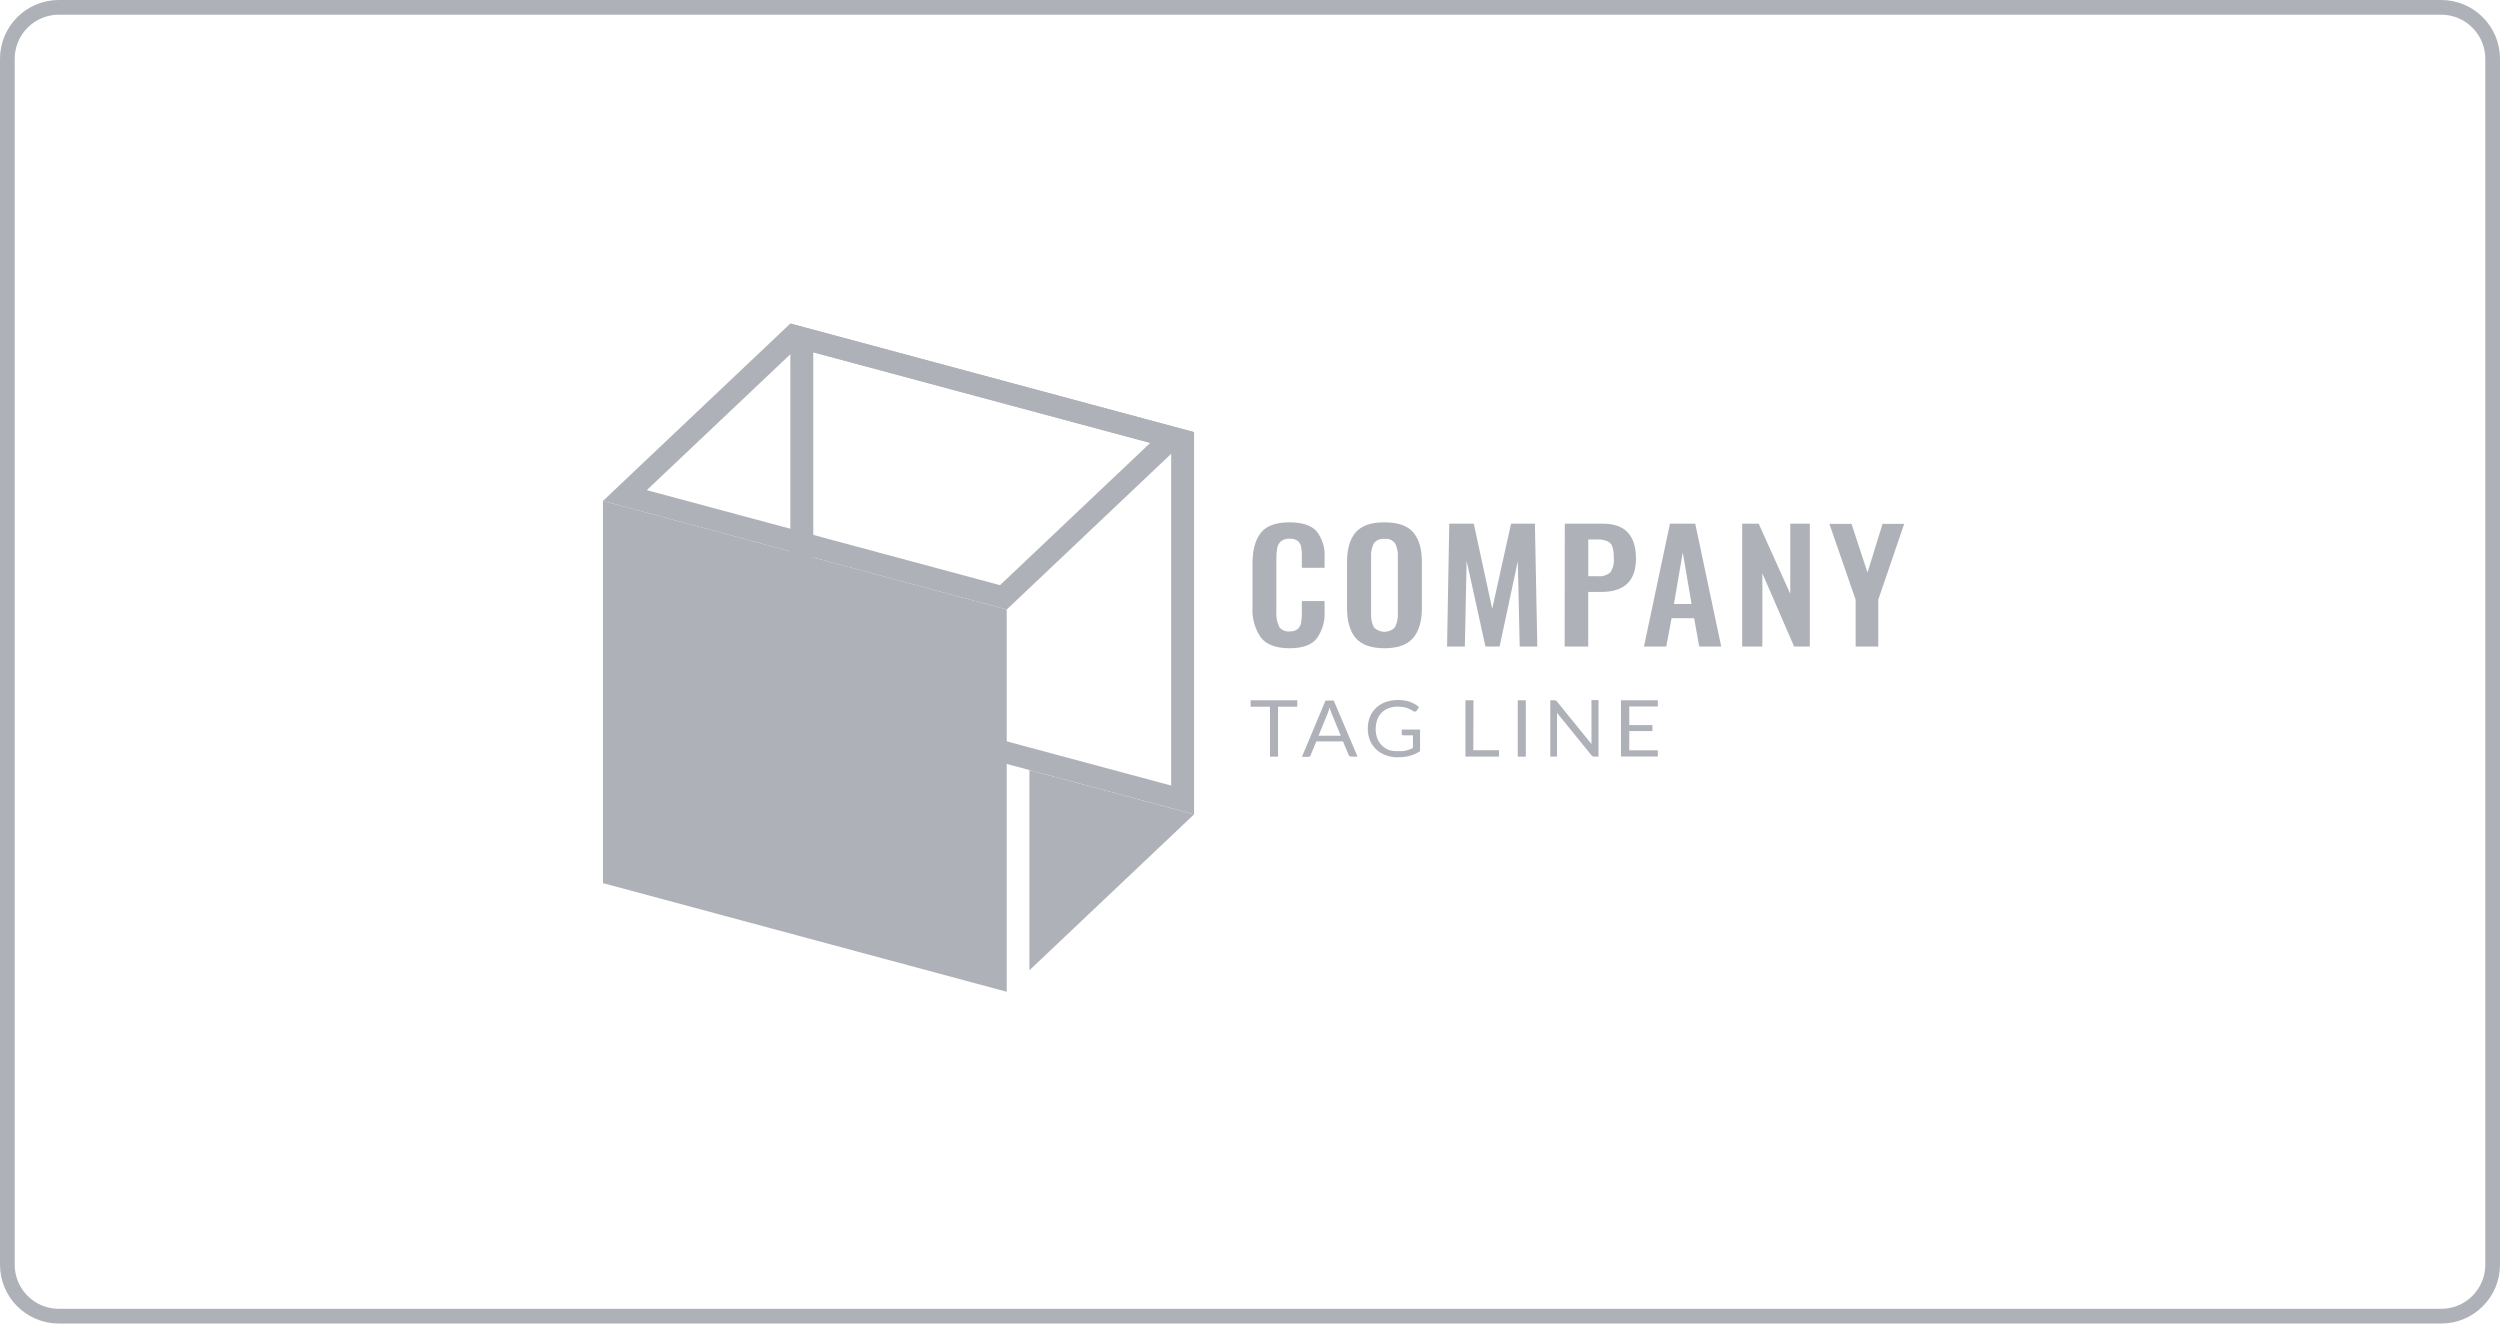
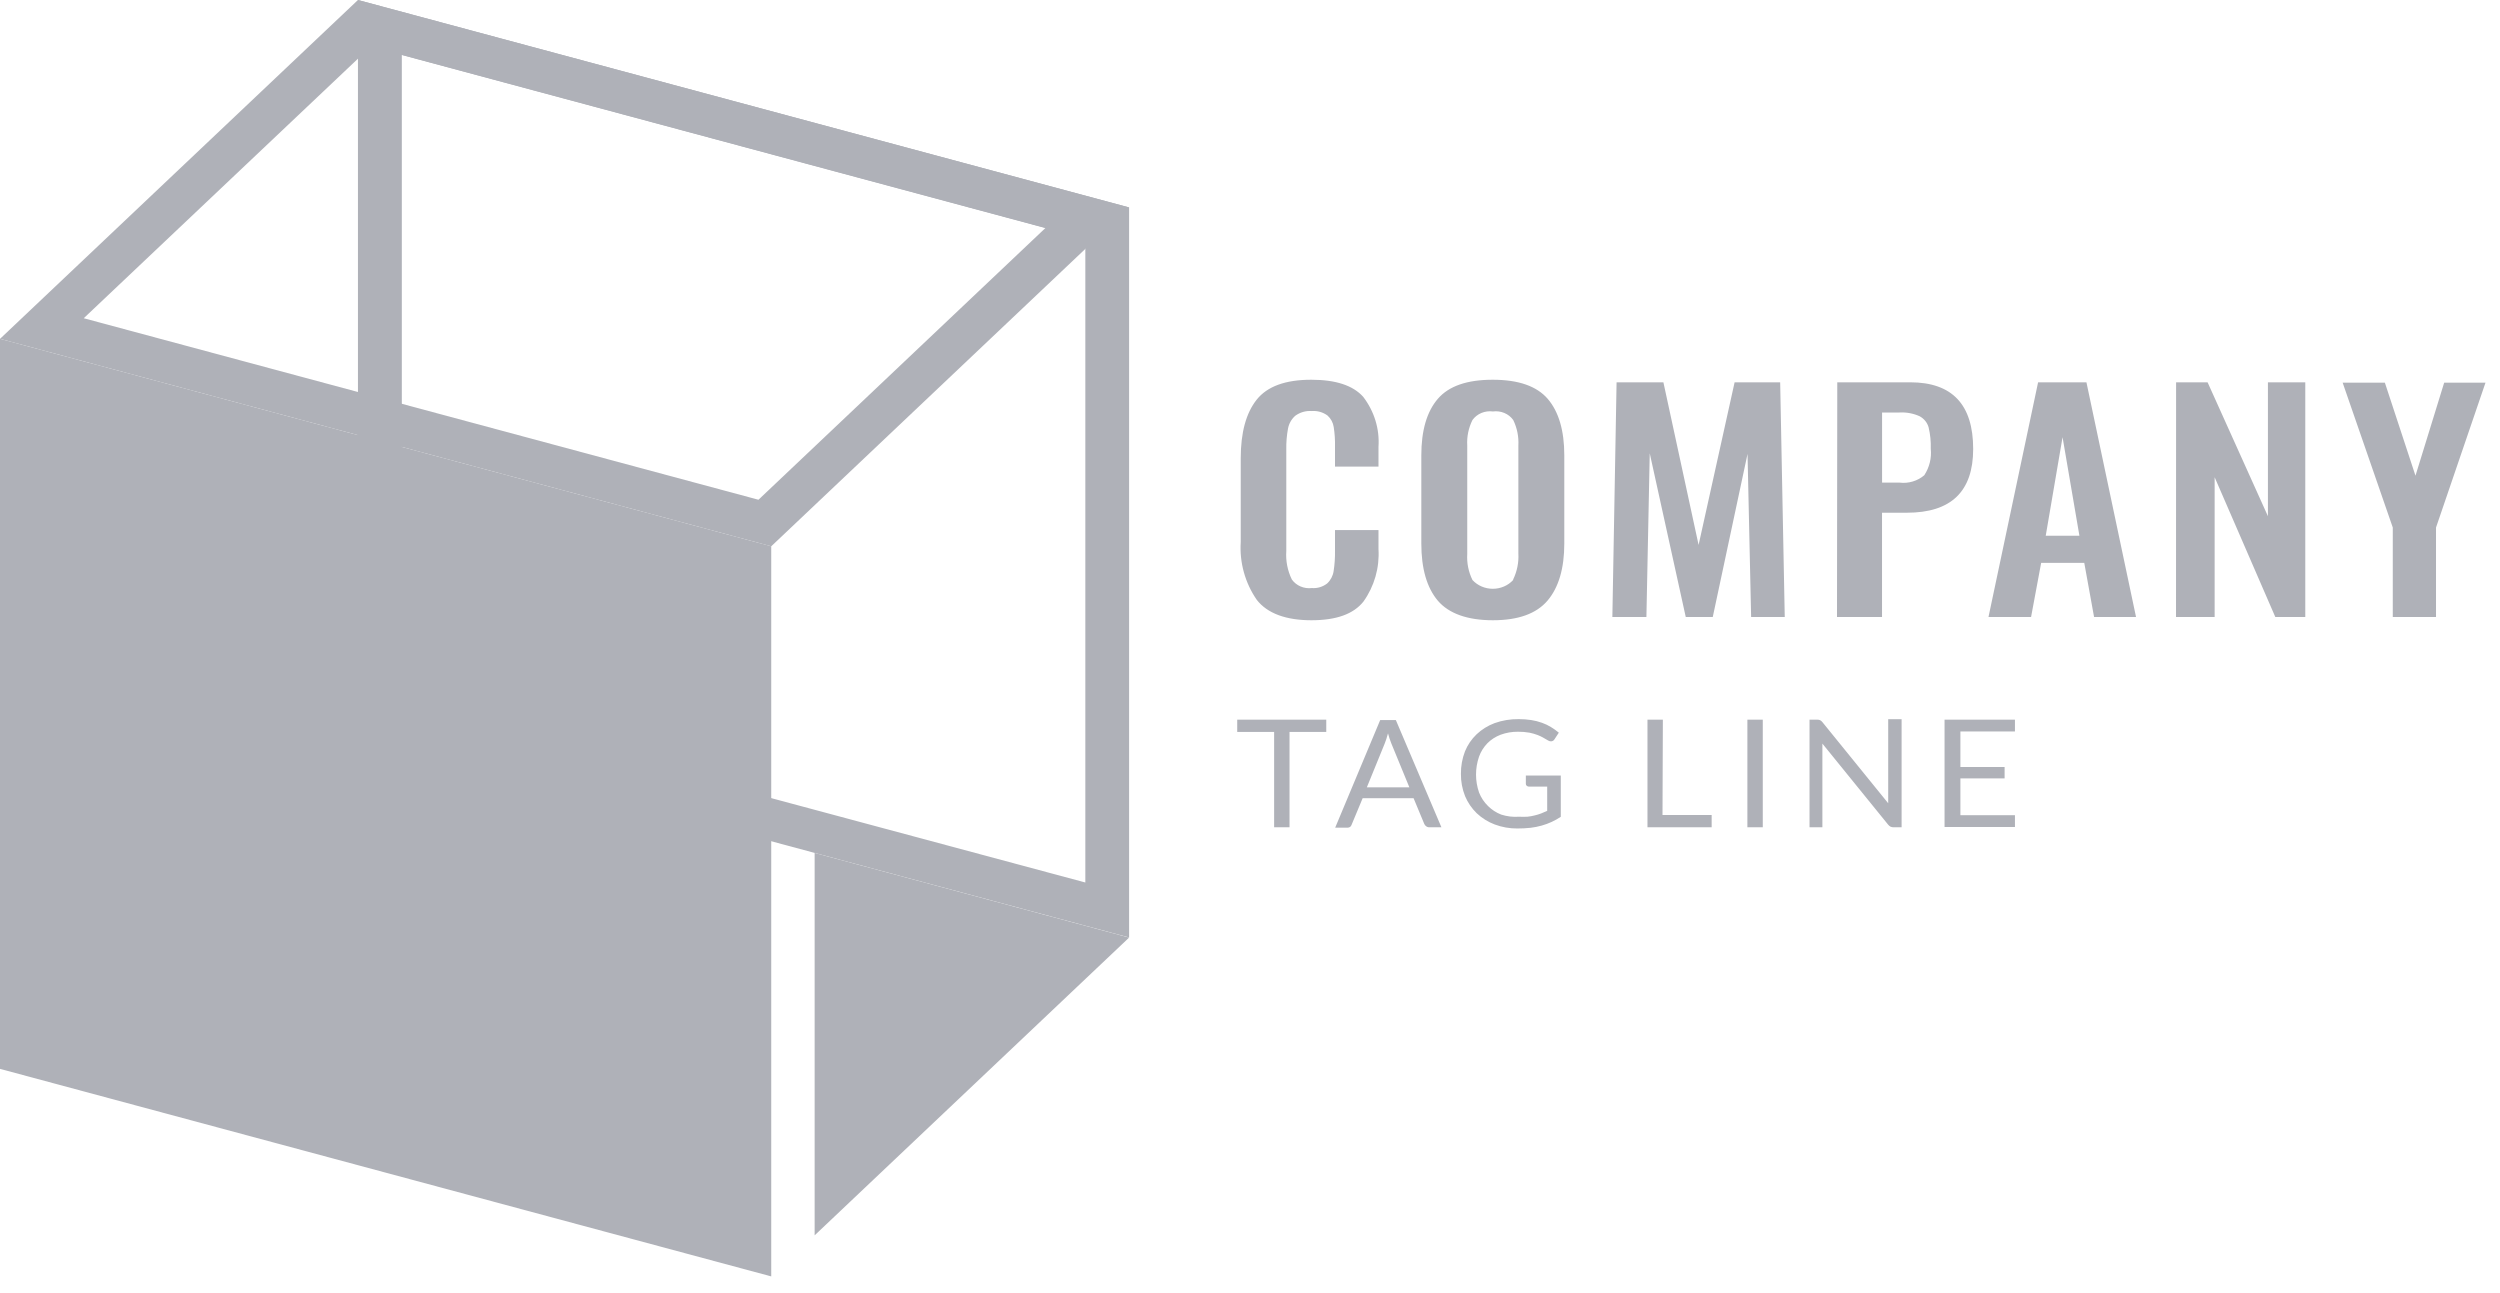
- <svg xmlns="http://www.w3.org/2000/svg" width="170" height="90" viewBox="0 0 170 90" fill="none">
-   <rect x="0.5" y="0.5" width="169" height="89" rx="3.5" stroke="#AFB1B8" />
-   <path d="M85.74 43.353C85.322 42.743 85.123 42.022 85.17 41.296V38.313C85.17 37.399 85.359 36.704 85.737 36.229C86.115 35.754 86.765 35.517 87.686 35.519C88.551 35.519 89.165 35.721 89.529 36.126C89.925 36.642 90.118 37.273 90.073 37.91V38.611H88.525V37.901C88.531 37.669 88.516 37.436 88.481 37.206C88.458 37.049 88.38 36.903 88.26 36.793C88.101 36.675 87.9 36.617 87.699 36.633C87.487 36.618 87.276 36.678 87.109 36.803C86.974 36.924 86.884 37.084 86.853 37.258C86.808 37.501 86.788 37.748 86.792 37.995V41.615C86.767 41.964 86.835 42.313 86.99 42.631C87.067 42.739 87.174 42.824 87.299 42.877C87.424 42.931 87.562 42.951 87.699 42.935C87.897 42.95 88.094 42.891 88.247 42.771C88.373 42.652 88.454 42.498 88.478 42.331C88.514 42.091 88.53 41.848 88.525 41.606V40.871H90.073V41.542C90.117 42.206 89.929 42.864 89.538 43.417C89.183 43.86 88.577 44.081 87.686 44.081C86.795 44.081 86.122 43.845 85.74 43.353Z" fill="#AFB1B8" />
-   <path d="M92.186 43.384C91.795 42.919 91.599 42.243 91.599 41.348V38.21C91.599 37.324 91.795 36.654 92.186 36.199C92.577 35.744 93.23 35.517 94.147 35.519C95.057 35.519 95.708 35.746 96.099 36.199C96.49 36.654 96.689 37.324 96.689 38.21V41.348C96.689 42.234 96.49 42.913 96.092 43.381C95.695 43.848 95.048 44.081 94.147 44.081C93.246 44.081 92.58 43.845 92.186 43.384ZM94.868 42.631C95.008 42.34 95.072 42.022 95.054 41.703V37.861C95.072 37.548 95.009 37.236 94.871 36.951C94.793 36.841 94.683 36.755 94.555 36.701C94.427 36.647 94.286 36.629 94.147 36.648C94.008 36.629 93.866 36.648 93.738 36.702C93.609 36.755 93.499 36.842 93.419 36.951C93.279 37.235 93.215 37.548 93.234 37.861V41.721C93.214 42.04 93.278 42.359 93.419 42.649C93.51 42.747 93.621 42.826 93.746 42.88C93.871 42.933 94.007 42.961 94.144 42.961C94.281 42.961 94.417 42.933 94.542 42.88C94.666 42.826 94.778 42.747 94.868 42.649V42.631Z" fill="#AFB1B8" />
-   <path d="M98.55 35.611H100.217L101.47 41.399L102.752 35.611H104.374L104.537 43.966H103.339L103.211 38.159L101.973 43.966H101.012L99.73 38.138L99.611 43.966H98.4L98.55 35.611Z" fill="#AFB1B8" />
-   <path d="M106.406 35.611H109.002C110.498 35.611 111.245 36.401 111.245 37.983C111.245 39.498 110.458 40.254 108.883 40.252H107.999V43.966H106.396L106.406 35.611ZM108.624 39.181C108.782 39.2 108.943 39.187 109.095 39.141C109.247 39.096 109.387 39.019 109.505 38.917C109.689 38.635 109.77 38.304 109.736 37.974C109.744 37.719 109.719 37.464 109.659 37.215C109.636 37.132 109.596 37.054 109.541 36.986C109.486 36.918 109.417 36.861 109.339 36.818C109.116 36.717 108.87 36.671 108.624 36.685H108.002V39.181H108.624Z" fill="#AFB1B8" />
-   <path d="M113.556 35.611H115.277L117.043 43.966H115.549L115.2 42.039H113.665L113.306 43.966H111.79L113.556 35.611ZM115.027 41.072L114.428 37.564L113.828 41.072H115.027Z" fill="#AFB1B8" />
-   <path d="M118.469 35.611H119.591L121.738 40.377V35.611H123.068V43.966H122.001L119.841 38.99V43.966H118.466L118.469 35.611Z" fill="#AFB1B8" />
-   <path d="M126.184 40.78L124.398 35.622H125.902L126.991 38.935L128.014 35.622H129.485L127.722 40.78V43.966H126.184V40.78Z" fill="#AFB1B8" />
-   <path d="M88.215 47.619V48.056H86.907V51.451H86.359V48.056H85.045V47.619H88.215Z" fill="#AFB1B8" />
-   <path d="M92.314 51.451H91.891C91.848 51.454 91.806 51.441 91.772 51.415C91.74 51.392 91.716 51.362 91.702 51.327L91.324 50.417H89.51L89.132 51.327C89.121 51.365 89.101 51.4 89.074 51.43C89.04 51.455 88.998 51.468 88.955 51.466H88.532L90.135 47.635H90.692L92.314 51.451ZM89.66 50.028H91.173L90.532 48.469C90.485 48.351 90.445 48.23 90.413 48.108C90.391 48.181 90.372 48.25 90.353 48.311L90.295 48.472L89.66 50.028Z" fill="#AFB1B8" />
-   <path d="M95.077 51.075C95.177 51.08 95.278 51.08 95.378 51.075C95.465 51.066 95.55 51.051 95.634 51.029C95.713 51.011 95.79 50.988 95.865 50.959C95.936 50.932 96.006 50.899 96.08 50.865V50.004H95.439C95.423 50.005 95.407 50.002 95.392 49.997C95.377 49.992 95.364 49.984 95.352 49.973C95.342 49.965 95.333 49.954 95.328 49.942C95.322 49.93 95.32 49.917 95.32 49.904V49.609H96.564V51.078C96.462 51.147 96.355 51.208 96.243 51.26C96.129 51.313 96.01 51.357 95.888 51.39C95.756 51.427 95.622 51.453 95.487 51.469C95.332 51.486 95.175 51.494 95.019 51.494C94.743 51.496 94.468 51.447 94.211 51.351C93.971 51.26 93.753 51.123 93.57 50.95C93.392 50.776 93.251 50.569 93.157 50.344C93.056 50.09 93.006 49.82 93.01 49.549C93.006 49.276 93.055 49.004 93.154 48.748C93.246 48.52 93.387 48.314 93.567 48.141C93.75 47.968 93.968 47.833 94.208 47.743C94.483 47.645 94.774 47.597 95.067 47.6C95.216 47.6 95.365 47.611 95.513 47.634C95.643 47.654 95.771 47.687 95.894 47.731C96.006 47.771 96.113 47.822 96.214 47.883C96.313 47.943 96.406 48.01 96.493 48.083L96.339 48.32C96.327 48.341 96.309 48.359 96.287 48.372C96.265 48.385 96.24 48.392 96.214 48.392C96.179 48.391 96.144 48.381 96.115 48.362C96.067 48.338 96.016 48.307 95.958 48.271C95.89 48.231 95.818 48.196 95.743 48.168C95.648 48.132 95.549 48.103 95.448 48.083C95.314 48.06 95.178 48.048 95.041 48.05C94.83 48.047 94.62 48.083 94.423 48.156C94.245 48.224 94.084 48.327 93.952 48.459C93.819 48.597 93.717 48.759 93.654 48.936C93.51 49.351 93.51 49.798 93.654 50.213C93.724 50.393 93.833 50.558 93.974 50.696C94.106 50.827 94.265 50.93 94.442 50.999C94.646 51.065 94.862 51.091 95.077 51.075Z" fill="#AFB1B8" />
-   <path d="M100.185 51.014H101.935V51.451H99.65V47.619H100.198L100.185 51.014Z" fill="#AFB1B8" />
-   <path d="M103.756 51.451H103.208V47.619H103.756V51.451Z" fill="#AFB1B8" />
-   <path d="M105.794 47.637C105.826 47.655 105.855 47.678 105.877 47.707L108.22 50.596C108.217 50.55 108.217 50.505 108.22 50.459C108.22 50.416 108.22 50.374 108.22 50.335V47.604H108.698V51.451H108.422C108.381 51.454 108.34 51.447 108.303 51.43C108.27 51.411 108.241 51.386 108.217 51.357L105.877 48.472C105.877 48.517 105.877 48.559 105.877 48.602C105.877 48.645 105.877 48.684 105.877 48.72V51.451H105.419V47.619H105.704C105.735 47.619 105.766 47.625 105.794 47.637Z" fill="#AFB1B8" />
-   <path d="M112.732 47.619V48.041H110.79V49.306H112.364V49.712H110.79V51.02H112.732V51.442H110.226V47.619H112.732Z" fill="#AFB1B8" />
-   <path d="M55.303 23.954L79.638 30.495V53.417L55.303 46.879V23.954ZM53.743 22V47.992L81.196 55.374V29.385L53.743 22Z" fill="#AFB1B8" />
-   <path d="M68.457 67.44L41 60.052V34.062L68.457 41.447V67.44Z" fill="#AFB1B8" />
-   <path d="M54.198 23.66L78.216 30.119L68.001 39.791L43.981 33.329L54.198 23.66ZM53.743 22L41 34.063L68.457 41.448L81.196 29.385L53.743 22Z" fill="#AFB1B8" />
-   <path d="M70.001 65.978L81.196 55.377L70.001 52.365V65.978Z" fill="#AFB1B8" />
+ <svg xmlns="http://www.w3.org/2000/svg" width="89" height="46" fill="none">
+   <path d="M44.74 21.353a3.258 3.258 0 01-.57-2.057v-2.982c0-.915.19-1.61.567-2.085.378-.475 1.028-.712 1.949-.71.865 0 1.48.202 1.843.607.396.516.589 1.147.545 1.784v.7h-1.548v-.71a3.961 3.961 0 00-.045-.694.689.689 0 00-.221-.413.836.836 0 00-.561-.16.886.886 0 00-.59.17.81.81 0 00-.256.455c-.045.243-.065.49-.061.737v3.62a2 2 0 00.198 1.016.735.735 0 00.31.247.78.78 0 00.399.057.788.788 0 00.548-.164.747.747 0 00.23-.44c.037-.24.053-.483.049-.725v-.735h1.548v.67a2.914 2.914 0 01-.536 1.876c-.355.443-.961.664-1.852.664-.891 0-1.564-.236-1.946-.728zM51.186 21.384c-.391-.465-.587-1.141-.587-2.036V16.21c0-.886.196-1.556.587-2.011.39-.455 1.044-.682 1.961-.68.91 0 1.56.227 1.952.68.39.455.59 1.125.59 2.011v3.138c0 .886-.2 1.565-.596 2.033-.398.467-1.045.7-1.946.7-.9 0-1.567-.236-1.961-.697zm2.682-.753c.14-.29.204-.61.186-.928v-3.841a1.843 1.843 0 00-.183-.91.738.738 0 00-.316-.25.785.785 0 00-.408-.054.794.794 0 00-.41.054.749.749 0 00-.317.25c-.141.283-.205.596-.186.91v3.859c-.02.32.044.638.186.928a.96.96 0 00.326.23 1.009 1.009 0 00.796 0 .96.96 0 00.326-.23v-.018zM57.55 13.61h1.667l1.253 5.79 1.282-5.79h1.622l.163 8.356H62.34l-.128-5.807-1.238 5.807h-.961l-1.282-5.828-.119 5.828H57.4l.15-8.355zM65.406 13.61h2.596c1.495 0 2.243.791 2.243 2.373 0 1.515-.787 2.271-2.362 2.27H67v3.713h-1.603l.01-8.355zm2.218 3.571c.158.02.319.006.47-.04.153-.045.293-.122.411-.223.184-.283.265-.614.23-.944a2.854 2.854 0 00-.076-.758.63.63 0 00-.118-.23.67.67 0 00-.203-.168 1.528 1.528 0 00-.714-.133h-.622v2.496h.622zM72.556 13.61h1.721l1.766 8.356h-1.494l-.349-1.927h-1.535l-.359 1.927H70.79l1.766-8.355zm1.471 5.462l-.6-3.508-.599 3.508h1.2zM77.47 13.61h1.12l2.148 4.767V13.61h1.33v8.355h-1.067l-2.16-4.976v4.976h-1.375l.003-8.355zM85.183 18.78l-1.785-5.158h1.503l1.09 3.313 1.022-3.313h1.471l-1.762 5.158v3.186h-1.539V18.78zM47.215 25.619v.437h-1.308v3.395h-.548v-3.395h-1.314v-.437h3.17zM51.314 29.451h-.423a.176.176 0 01-.119-.036.196.196 0 01-.07-.088l-.378-.91H48.51l-.379.91a.257.257 0 01-.057.103.183.183 0 01-.119.036h-.423l1.603-3.832h.557l1.622 3.817zm-2.654-1.423h1.513l-.641-1.56a2.964 2.964 0 01-.119-.36l-.06.203-.058.16-.635 1.557zM54.077 29.075c.1.005.2.005.3 0 .087-.009.173-.024.257-.046a1.82 1.82 0 00.23-.07c.071-.027.142-.06.216-.093v-.862h-.641a.12.12 0 01-.087-.03.084.084 0 01-.032-.07v-.295h1.244v1.469a2.355 2.355 0 01-.677.312 2.653 2.653 0 01-.4.08 4.455 4.455 0 01-.468.024 2.252 2.252 0 01-.808-.143 1.935 1.935 0 01-.64-.4 1.849 1.849 0 01-.414-.607 2.074 2.074 0 01-.148-.795 2.155 2.155 0 01.145-.802c.092-.227.232-.433.413-.606.183-.173.401-.308.641-.398.274-.098.566-.146.859-.142.15 0 .298.01.445.033.13.02.258.052.382.097.112.04.22.09.32.152.099.06.192.127.28.2l-.155.237a.14.14 0 01-.052.052.15.15 0 01-.073.02.196.196 0 01-.1-.03 1.906 1.906 0 01-.156-.09 1.369 1.369 0 00-.215-.104 1.869 1.869 0 00-.295-.085 2.256 2.256 0 00-.407-.033 1.743 1.743 0 00-.618.106c-.179.068-.34.171-.471.303-.133.138-.235.3-.298.477a1.953 1.953 0 000 1.277c.07.18.179.345.32.482.132.132.291.235.468.304.204.066.42.092.635.076zM59.185 29.014h1.75v.437H58.65v-3.832h.548l-.013 3.395zM62.755 29.45h-.548V25.62h.548v3.832zM64.794 25.637a.27.27 0 01.083.07l2.343 2.889a.972.972 0 010-.137v-2.855h.477v3.847h-.275a.24.24 0 01-.119-.021.314.314 0 01-.086-.073l-2.34-2.885v2.979h-.458V25.62h.285c.031 0 .062.006.09.018zM71.732 25.619v.422H69.79v1.265h1.574v.406H69.79v1.308h1.942v.422h-2.506v-3.823h2.506zM14.303 1.954l24.335 6.541v22.922L14.305 24.88V1.954zM12.743 0v25.992l27.453 7.382V7.384L12.743 0z" fill="#AFB1B8" />
+   <path d="M27.456 45.44L0 38.052v-25.99l27.456 7.385V45.44z" fill="#AFB1B8" />
+   <path d="M13.198 1.66l24.017 6.459-10.214 9.672-24.02-6.462 10.217-9.67zM12.743 0L0 12.063l27.456 7.385 12.74-12.063L12.743 0zM29.001 43.978l11.195-10.6-11.195-3.013v13.613z" fill="#AFB1B8" />
</svg>
